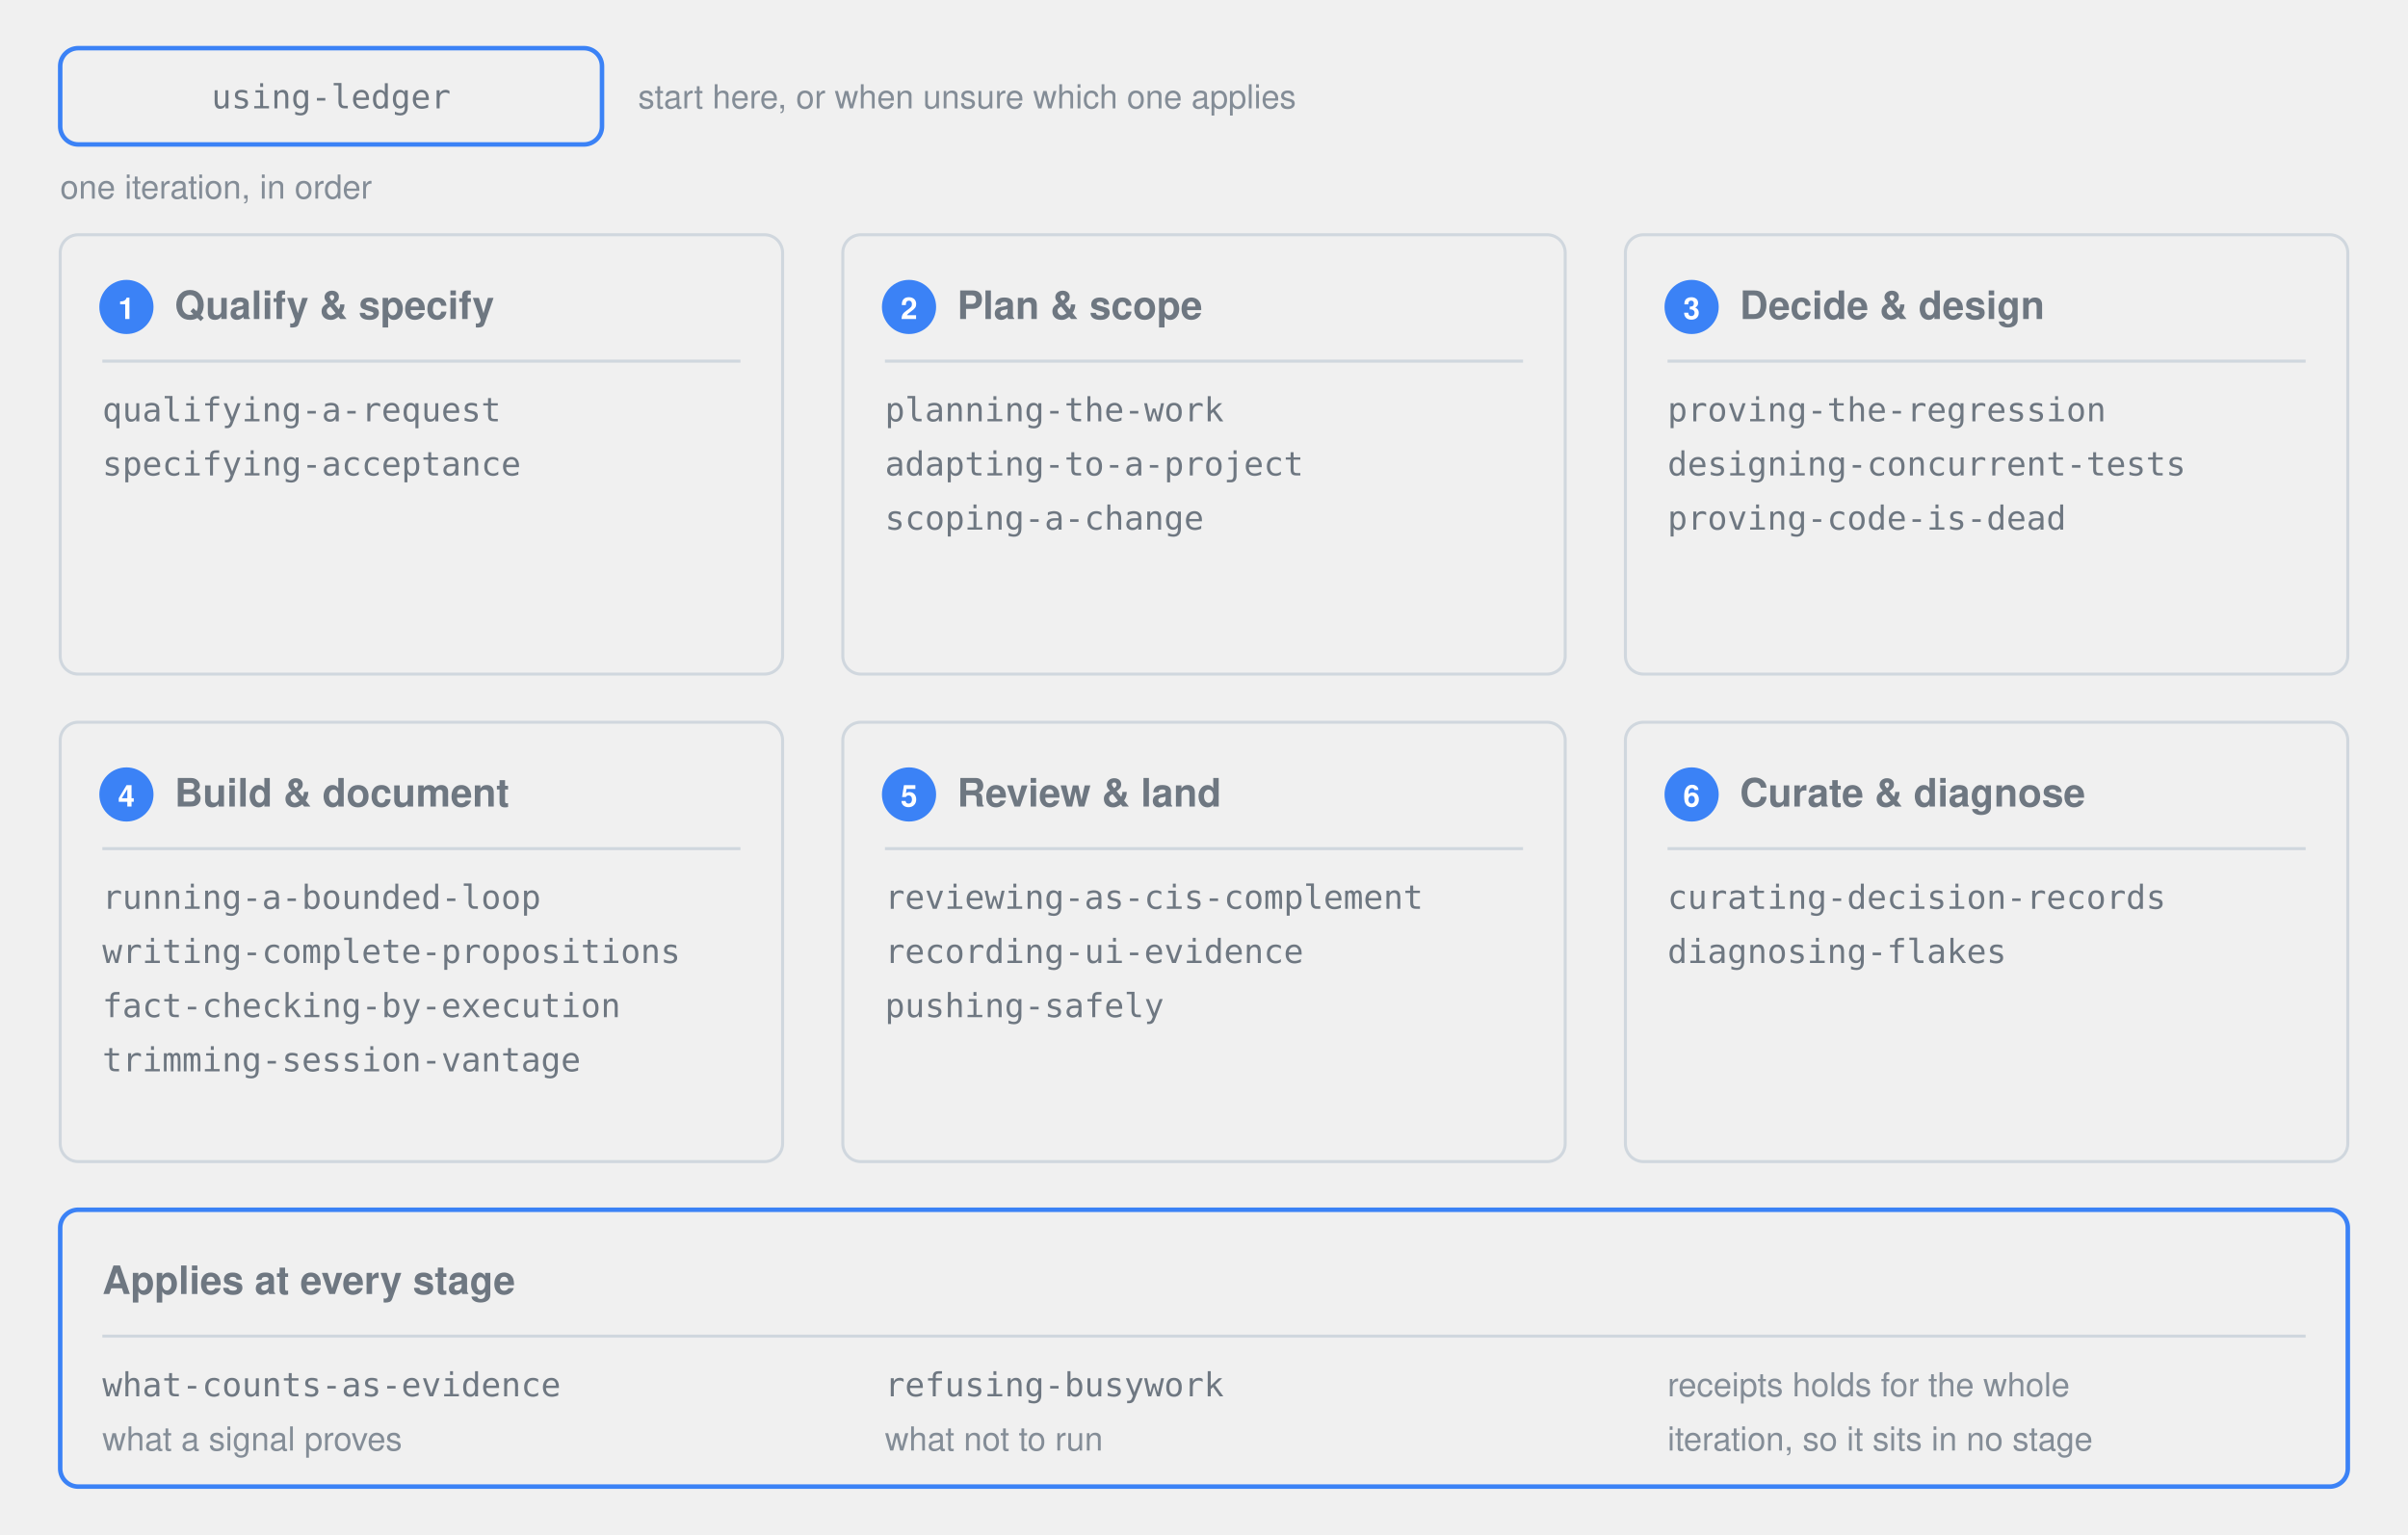
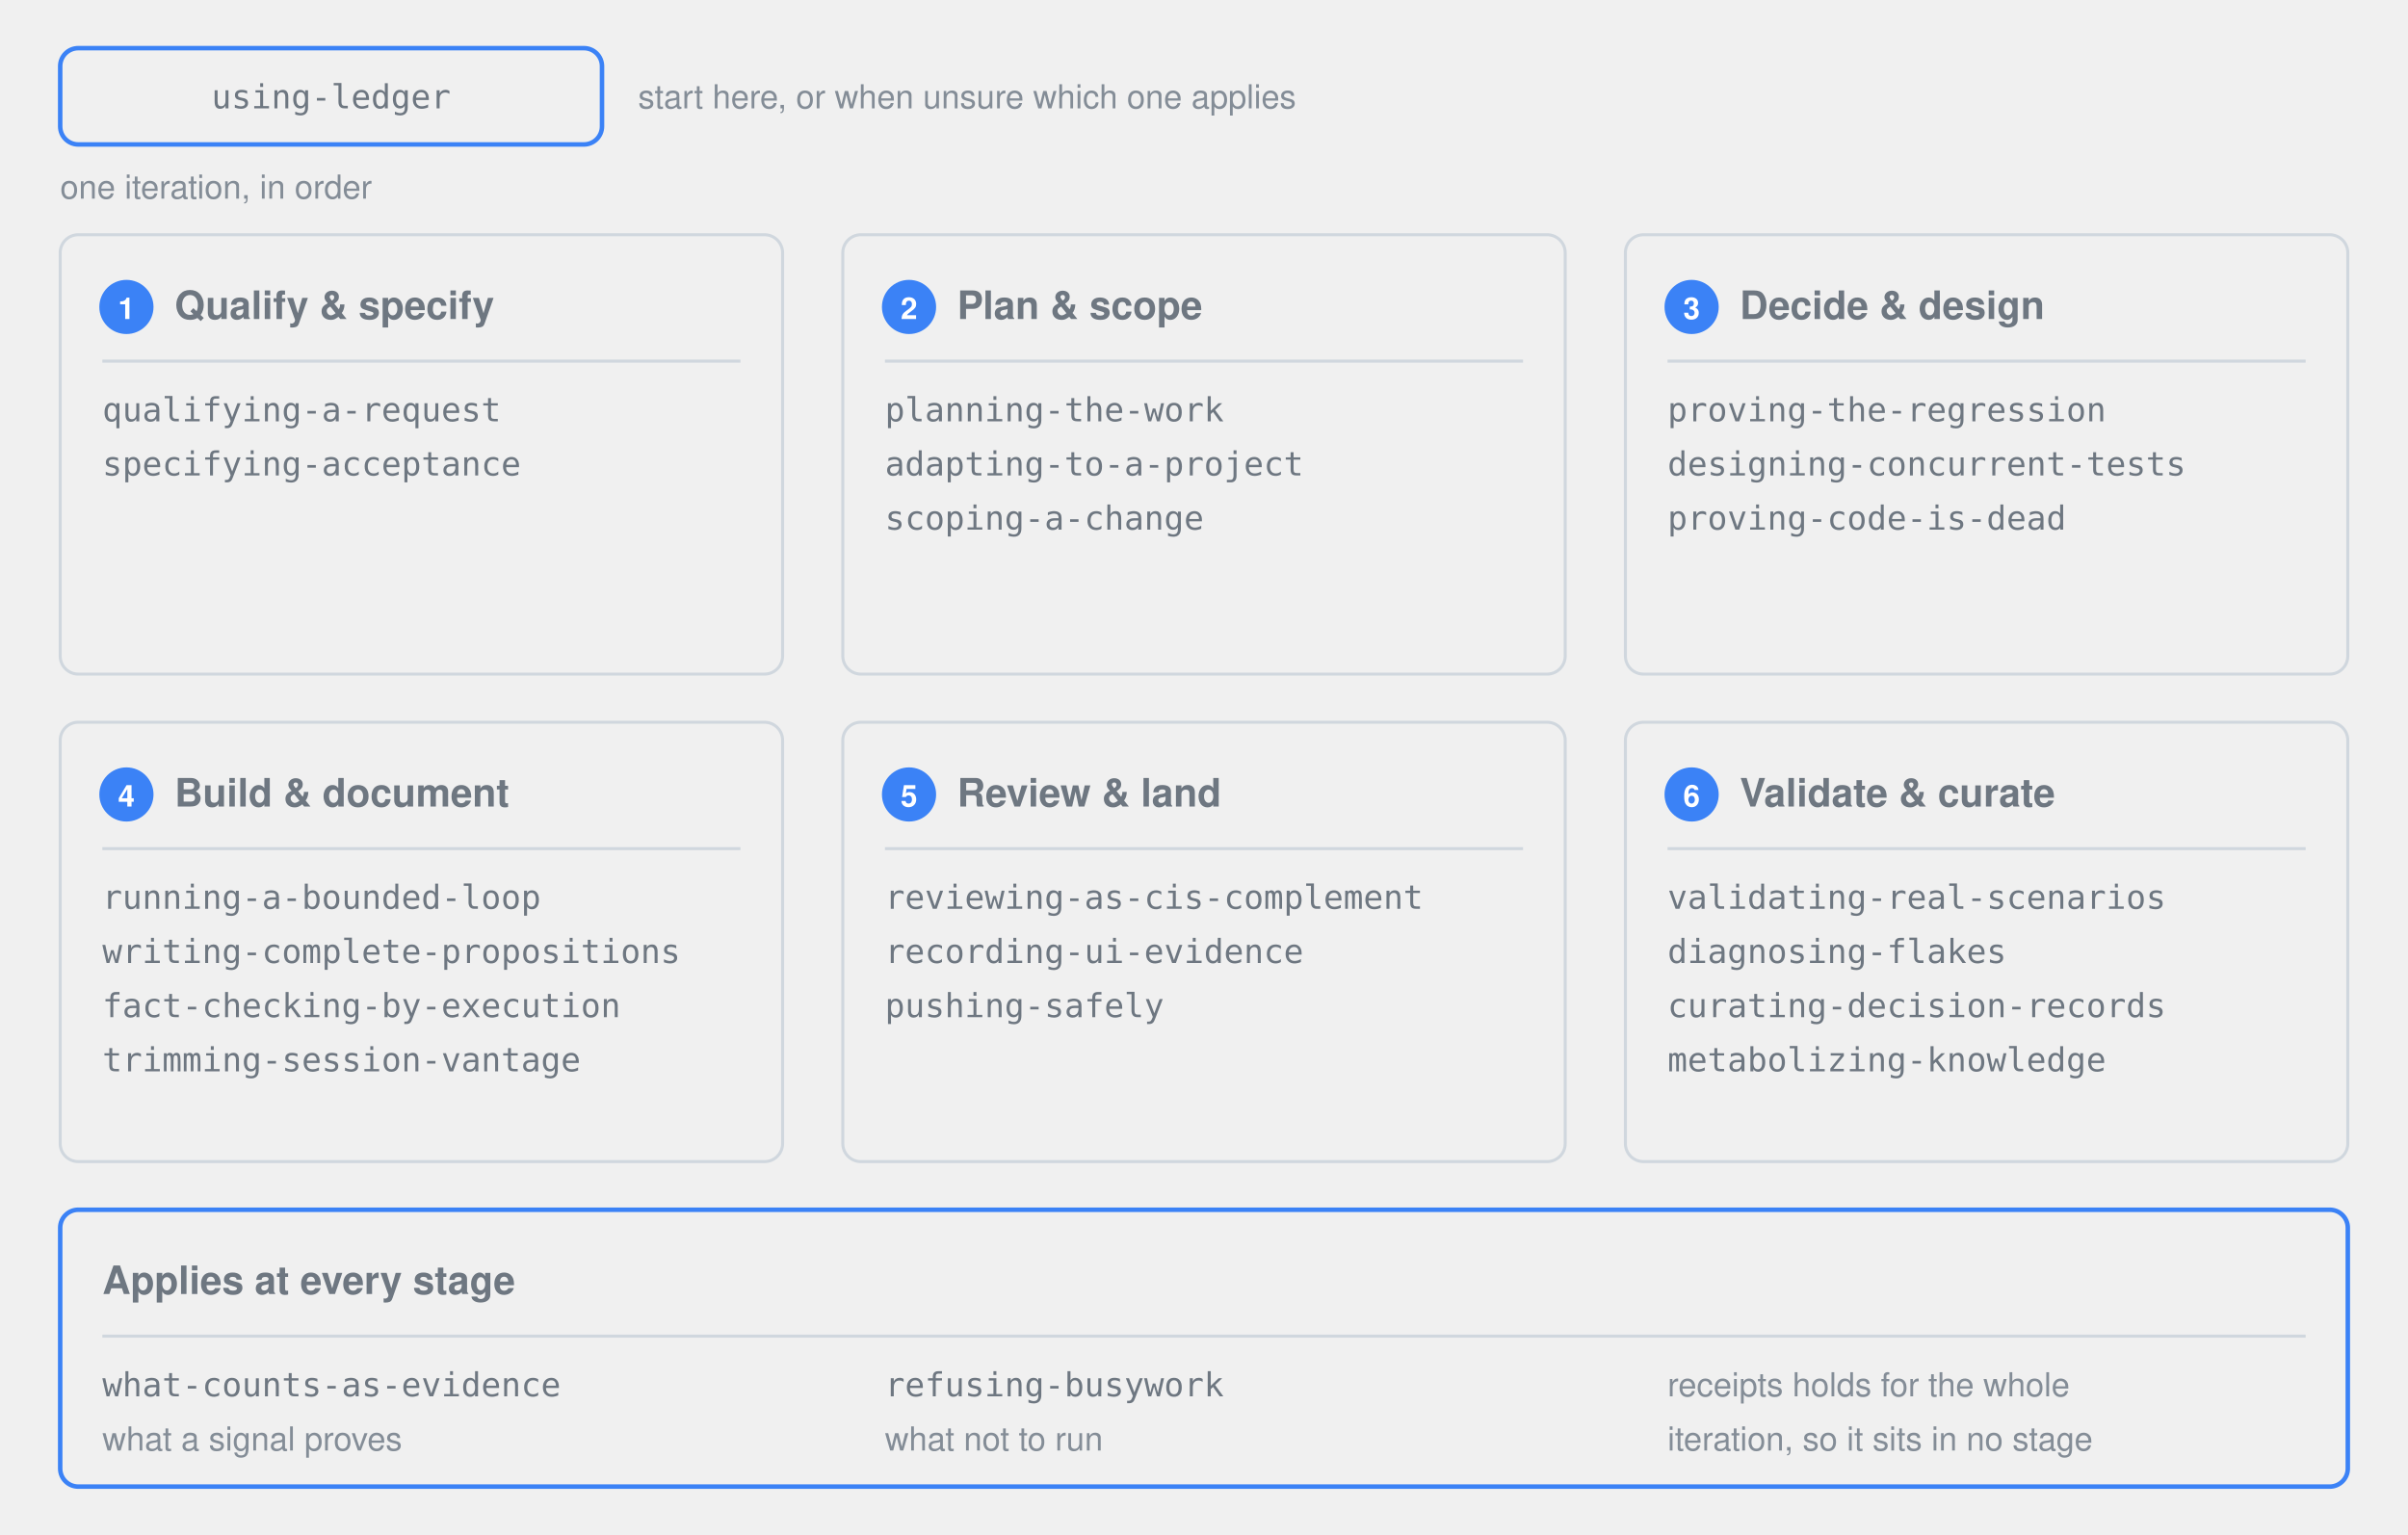
- <svg xmlns="http://www.w3.org/2000/svg" viewBox="0 0 800 510" width="800" height="510" role="img" aria-label="Where each of the twenty skills sits in one iteration: an entry router, six numbered stages from qualifying a request through curation, and two skills that apply at every stage.">
+ <svg xmlns="http://www.w3.org/2000/svg" viewBox="0 0 800 510" width="800" height="510" role="img" aria-label="Where each of the twenty-two skills sits in one iteration: an entry router, six numbered stages from qualifying a request through curation, and two skills that apply at every stage.">
  <style>
    .head  { fill: #6e7781; font-weight: 600; font-size: 13px }
    .box   { fill: none; stroke: #d0d7de }
    .cross { fill: none; stroke: #3b82f6 }
    .rule  { stroke: #d0d7de }
    .acc   { fill: #3b82f6 }
    .num   { fill: #ffffff; font-size: 10px; font-weight: 700 }
    text   { font-family: -apple-system, BlinkMacSystemFont, "Segoe UI", Helvetica, Arial, sans-serif }
    .sk    { font-family: ui-monospace, SFMono-Regular, Menlo, Consolas, monospace; font-size: 11px; fill: #6e7781 }
    .cap   { font-size: 11px; fill: #848d97 }
    @media (prefers-color-scheme: dark) {
      .head  { fill: #adbac7 }
      .box   { stroke: #30363d }
      .cross { stroke: #6cb6ff }
      .rule  { stroke: #30363d }
      .acc   { fill: #6cb6ff }
      .num   { fill: #0d1117 }
      .sk    { fill: #adbac7 }
      .cap   { fill: #768390 }
    }
  </style>
  <rect class="cross" x="20" y="16" width="180" height="32" rx="6" stroke-width="1.5" />
  <text class="sk" x="110" y="36" text-anchor="middle">using-ledger</text>
  <text class="cap" x="212" y="36">start here, or when unsure which one applies</text>
  <text class="cap" x="20" y="66">one iteration, in order</text>
  <g>
    <rect class="box" x="20" y="78" width="240" height="146" rx="6" />
    <circle class="acc" cx="42" cy="102" r="9" />
    <text class="num" x="42" y="106" text-anchor="middle">1</text>
    <text class="head" x="58" y="106">Qualify &amp; specify</text>
    <line class="rule" x1="34" y1="120" x2="246" y2="120" />
    <text class="sk" x="34" y="140">qualifying-a-request</text>
    <text class="sk" x="34" y="158">specifying-acceptance</text>
    <rect class="box" x="280" y="78" width="240" height="146" rx="6" />
    <circle class="acc" cx="302" cy="102" r="9" />
    <text class="num" x="302" y="106" text-anchor="middle">2</text>
    <text class="head" x="318" y="106">Plan &amp; scope</text>
    <line class="rule" x1="294" y1="120" x2="506" y2="120" />
    <text class="sk" x="294" y="140">planning-the-work</text>
    <text class="sk" x="294" y="158">adapting-to-a-project</text>
    <text class="sk" x="294" y="176">scoping-a-change</text>
    <rect class="box" x="540" y="78" width="240" height="146" rx="6" />
    <circle class="acc" cx="562" cy="102" r="9" />
    <text class="num" x="562" y="106" text-anchor="middle">3</text>
    <text class="head" x="578" y="106">Decide &amp; design</text>
    <line class="rule" x1="554" y1="120" x2="766" y2="120" />
    <text class="sk" x="554" y="140">proving-the-regression</text>
    <text class="sk" x="554" y="158">designing-concurrent-tests</text>
    <text class="sk" x="554" y="176">proving-code-is-dead</text>
  </g>
  <g>
    <rect class="box" x="20" y="240" width="240" height="146" rx="6" />
    <circle class="acc" cx="42" cy="264" r="9" />
    <text class="num" x="42" y="268" text-anchor="middle">4</text>
    <text class="head" x="58" y="268">Build &amp; document</text>
    <line class="rule" x1="34" y1="282" x2="246" y2="282" />
    <text class="sk" x="34" y="302">running-a-bounded-loop</text>
    <text class="sk" x="34" y="320">writing-complete-propositions</text>
    <text class="sk" x="34" y="338">fact-checking-by-execution</text>
    <text class="sk" x="34" y="356">trimming-session-vantage</text>
    <rect class="box" x="280" y="240" width="240" height="146" rx="6" />
    <circle class="acc" cx="302" cy="264" r="9" />
    <text class="num" x="302" y="268" text-anchor="middle">5</text>
    <text class="head" x="318" y="268">Review &amp; land</text>
    <line class="rule" x1="294" y1="282" x2="506" y2="282" />
    <text class="sk" x="294" y="302">reviewing-as-cis-complement</text>
    <text class="sk" x="294" y="320">recording-ui-evidence</text>
    <text class="sk" x="294" y="338">pushing-safely</text>
    <rect class="box" x="540" y="240" width="240" height="146" rx="6" />
    <circle class="acc" cx="562" cy="264" r="9" />
    <text class="num" x="562" y="268" text-anchor="middle">6</text>
-     <text class="head" x="578" y="268">Curate &amp; diagnose</text>
+     <text class="head" x="578" y="268">Validate &amp; curate</text>
    <line class="rule" x1="554" y1="282" x2="766" y2="282" />
-     <text class="sk" x="554" y="302">curating-decision-records</text>
+     <text class="sk" x="554" y="302">validating-real-scenarios</text>
    <text class="sk" x="554" y="320">diagnosing-flakes</text>
+     <text class="sk" x="554" y="338">curating-decision-records</text>
+     <text class="sk" x="554" y="356">metabolizing-knowledge</text>
  </g>
  <g>
    <rect class="cross" x="20" y="402" width="760" height="92" rx="6" stroke-width="1.5" />
    <text class="head" x="34" y="430">Applies at every stage</text>
    <line class="rule" x1="34" y1="444" x2="766" y2="444" />
    <text class="sk" x="34" y="464">what-counts-as-evidence</text>
    <text class="cap" x="34" y="482">what a signal proves</text>
    <text class="sk" x="294" y="464">refusing-busywork</text>
    <text class="cap" x="294" y="482">what not to run</text>
    <text class="cap" x="554" y="464">receipts holds for the whole</text>
    <text class="cap" x="554" y="482">iteration, so it sits in no stage</text>
  </g>
</svg>
